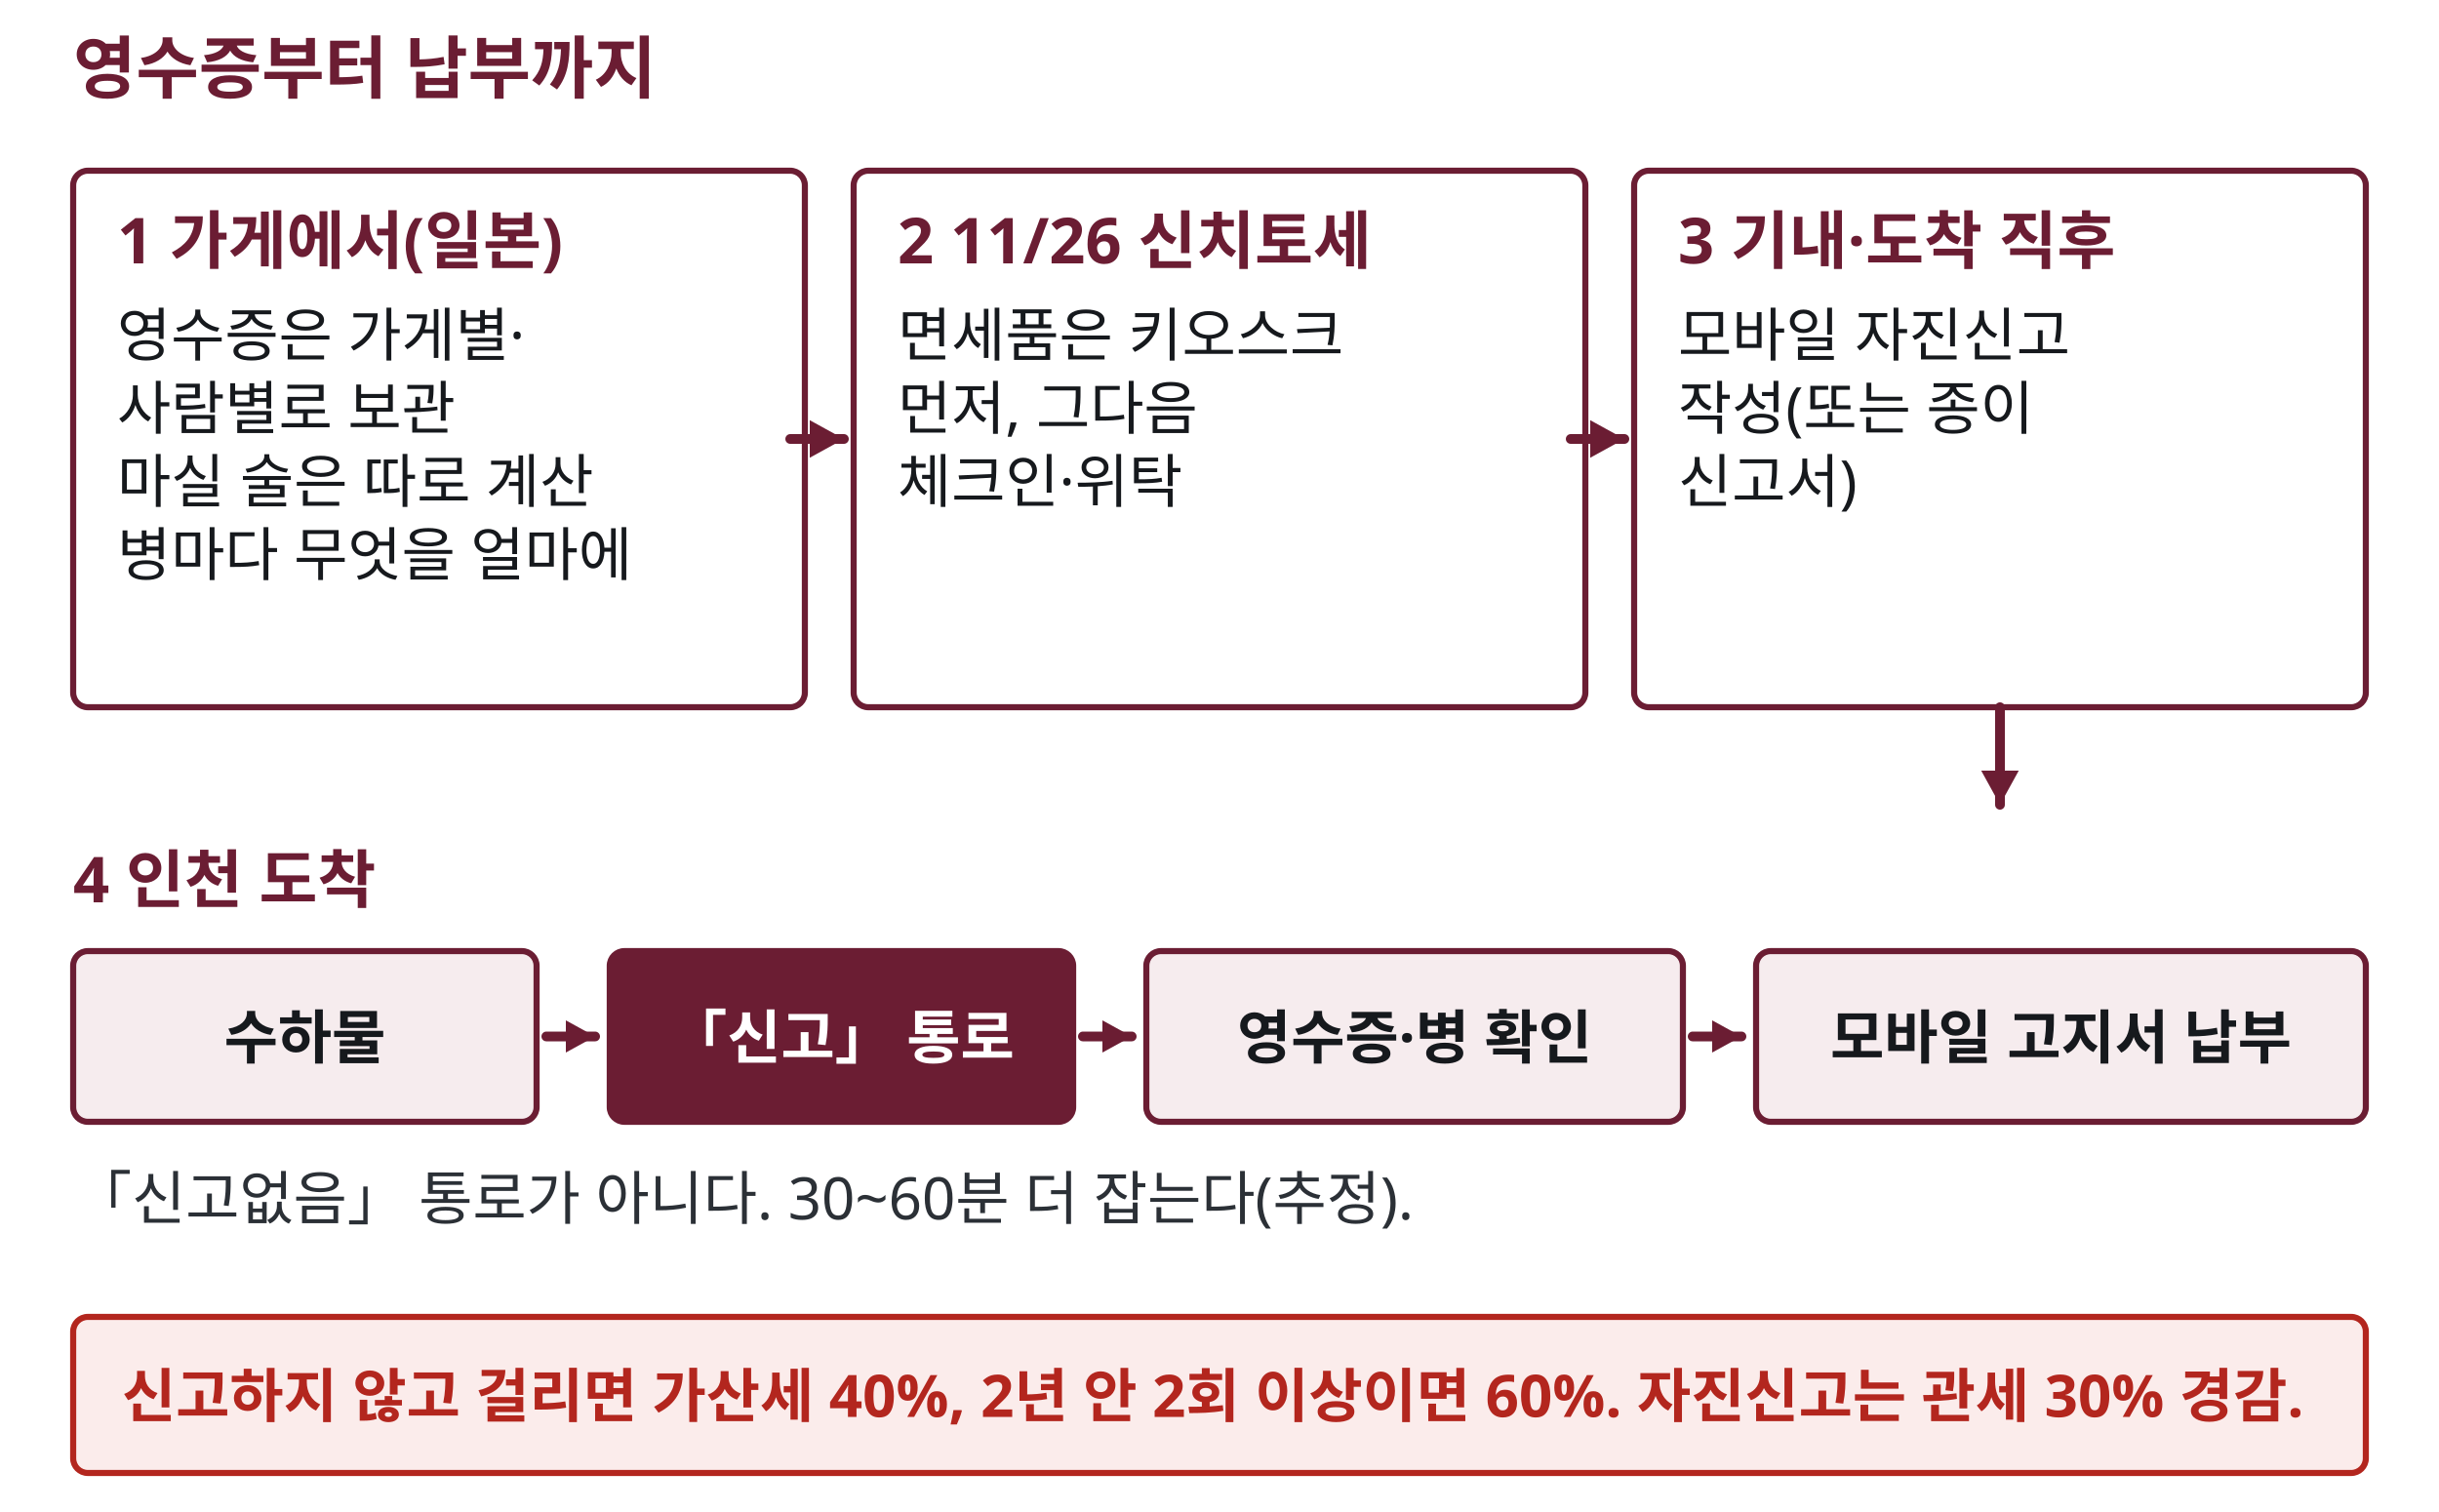
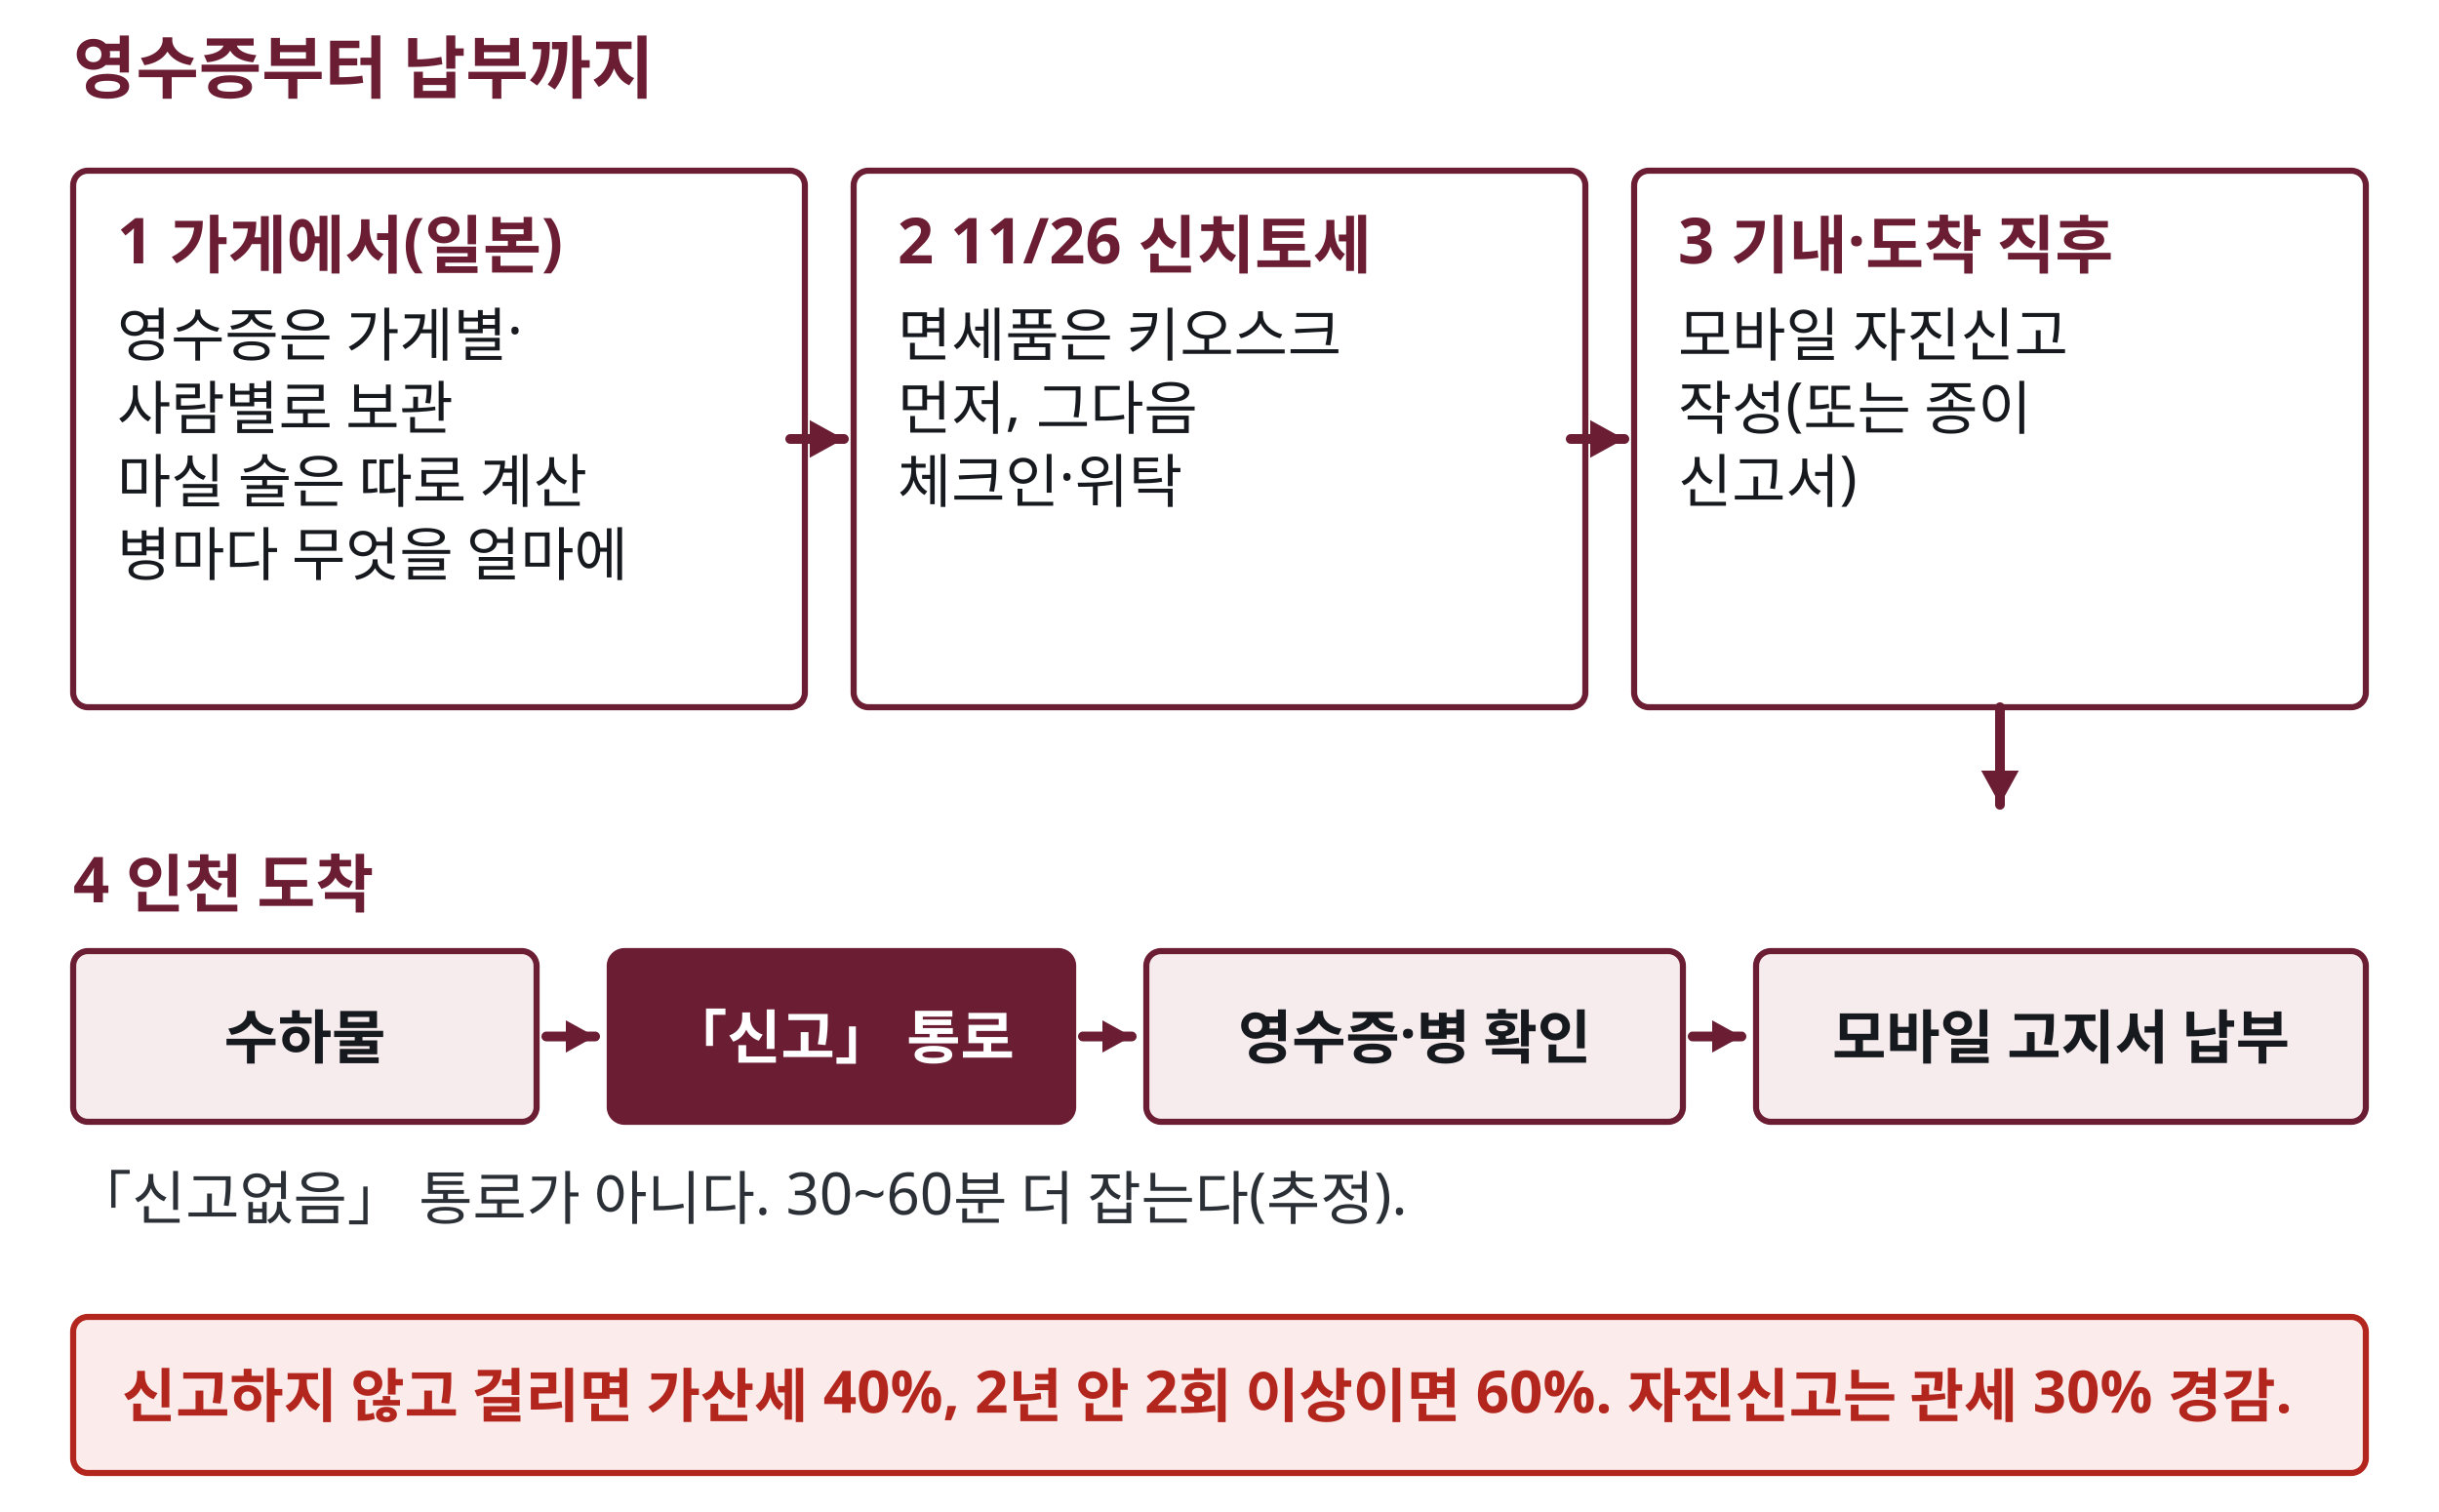
<svg xmlns="http://www.w3.org/2000/svg" viewBox="0 0 1000 620" width="1000" height="620" role="img" aria-labelledby="cdf-t cdf-d" font-family="'Noto Sans KR','Noto Sans JP',sans-serif" lang="ko">
  <rect width="1000" height="620" fill="#ffffff" />
-   <text x="30" y="38" font-size="28" font-weight="700" fill="#6b1d33">
-     <tspan lang="ja" font-family="'Noto Sans JP','Noto Sans KR',sans-serif">영수증부터</tspan>
-     <tspan lang="ja" font-family="'Noto Sans JP','Noto Sans KR',sans-serif">납부까지</tspan>
-   </text>
+   <text x="30" y="38" font-size="28" font-weight="700" fill="#6b1d33">영수증부터 납부까지</text>
  <rect x="30" y="70" width="300" height="220" rx="6" fill="#ffffff" stroke="#6b1d33" stroke-width="2.5" />
-   <text x="48" y="108" font-size="26" font-weight="700" fill="#6b1d33">1 <tspan lang="ja" font-family="'Noto Sans JP','Noto Sans KR',sans-serif">가게에서</tspan>(<tspan lang="ja" font-family="'Noto Sans JP','Noto Sans KR',sans-serif">일본</tspan>)</text>
-   <text x="48" y="146" font-size="24" fill="#16191d">
-     <tspan lang="ja" font-family="'Noto Sans JP','Noto Sans KR',sans-serif">영수증은</tspan>
-     <tspan lang="ja" font-family="'Noto Sans JP','Noto Sans KR',sans-serif">가게별</tspan>·</text>
-   <text x="48" y="176" font-size="24" fill="#16191d">
-     <tspan lang="ja" font-family="'Noto Sans JP','Noto Sans KR',sans-serif">사람별로</tspan>
-     <tspan lang="ja" font-family="'Noto Sans JP','Noto Sans KR',sans-serif">보관</tspan>
-   </text>
-   <text x="48" y="206" font-size="24" fill="#16191d">
-     <tspan lang="ja" font-family="'Noto Sans JP','Noto Sans KR',sans-serif">마실</tspan>
-     <tspan lang="ja" font-family="'Noto Sans JP','Noto Sans KR',sans-serif">술은</tspan>
-     <tspan lang="ja" font-family="'Noto Sans JP','Noto Sans KR',sans-serif">따로</tspan>
-     <tspan lang="ja" font-family="'Noto Sans JP','Noto Sans KR',sans-serif">계산</tspan>
-   </text>
-   <text x="48" y="236" font-size="24" fill="#16191d">
-     <tspan lang="ja" font-family="'Noto Sans JP','Noto Sans KR',sans-serif">병마다</tspan>
-     <tspan lang="ja" font-family="'Noto Sans JP','Noto Sans KR',sans-serif">무엇을</tspan>
-     <tspan lang="ja" font-family="'Noto Sans JP','Noto Sans KR',sans-serif">얼마에</tspan>
-   </text>
+   <text x="48" y="108" font-size="26" font-weight="700" fill="#6b1d33">1 가게에서(일본)</text>
+   <text x="48" y="146" font-size="24" fill="#16191d">영수증은 가게별·</text>
+   <text x="48" y="176" font-size="24" fill="#16191d">사람별로 보관</text>
+   <text x="48" y="206" font-size="24" fill="#16191d">마실 술은 따로 계산</text>
+   <text x="48" y="236" font-size="24" fill="#16191d">병마다 무엇을 얼마에</text>
  <rect x="350" y="70" width="300" height="220" rx="6" fill="#ffffff" stroke="#6b1d33" stroke-width="2.5" />
-   <text x="368" y="108" font-size="26" font-weight="700" fill="#6b1d33">2 11/26 <tspan lang="ja" font-family="'Noto Sans JP','Noto Sans KR',sans-serif">신치토세</tspan>
-   </text>
-   <text x="368" y="146" font-size="24" fill="#16191d">
-     <tspan lang="ja" font-family="'Noto Sans JP','Noto Sans KR',sans-serif">면세품은</tspan>
-     <tspan lang="ja" font-family="'Noto Sans JP','Noto Sans KR',sans-serif">키오스크</tspan>
-   </text>
-   <text x="368" y="176" font-size="24" fill="#16191d">
-     <tspan lang="ja" font-family="'Noto Sans JP','Noto Sans KR',sans-serif">먼저</tspan>, <tspan lang="ja" font-family="'Noto Sans JP','Noto Sans KR',sans-serif">그다음</tspan>
-   </text>
-   <text x="368" y="206" font-size="24" fill="#16191d">
-     <tspan lang="ja" font-family="'Noto Sans JP','Noto Sans KR',sans-serif">체크인</tspan>·<tspan lang="ja" font-family="'Noto Sans JP','Noto Sans KR',sans-serif">위탁</tspan>
-   </text>
+   <text x="368" y="108" font-size="26" font-weight="700" fill="#6b1d33">2 11/26 신치토세</text>
+   <text x="368" y="146" font-size="24" fill="#16191d">면세품은 키오스크</text>
+   <text x="368" y="176" font-size="24" fill="#16191d">먼저, 그다음</text>
+   <text x="368" y="206" font-size="24" fill="#16191d">체크인·위탁</text>
  <rect x="670" y="70" width="300" height="220" rx="6" fill="#ffffff" stroke="#6b1d33" stroke-width="2.5" />
-   <text x="688" y="108" font-size="26" font-weight="700" fill="#6b1d33">3 <tspan lang="ja" font-family="'Noto Sans JP','Noto Sans KR',sans-serif">기내</tspan>·<tspan lang="ja" font-family="'Noto Sans JP','Noto Sans KR',sans-serif">도착</tspan>
-     <tspan lang="ja" font-family="'Noto Sans JP','Noto Sans KR',sans-serif">직후</tspan>
-   </text>
-   <text x="688" y="146" font-size="24" fill="#16191d">
-     <tspan lang="ja" font-family="'Noto Sans JP','Noto Sans KR',sans-serif">모바일</tspan>
-     <tspan lang="ja" font-family="'Noto Sans JP','Noto Sans KR',sans-serif">자진신고</tspan>
-   </text>
-   <text x="688" y="176" font-size="24" fill="#16191d">
-     <tspan lang="ja" font-family="'Noto Sans JP','Noto Sans KR',sans-serif">작성</tspan>(<tspan lang="ja" font-family="'Noto Sans JP','Noto Sans KR',sans-serif">또는</tspan>
-     <tspan lang="ja" font-family="'Noto Sans JP','Noto Sans KR',sans-serif">종이</tspan>
-   </text>
-   <text x="688" y="206" font-size="24" fill="#16191d">
-     <tspan lang="ja" font-family="'Noto Sans JP','Noto Sans KR',sans-serif">신고서</tspan>)</text>
+   <text x="688" y="108" font-size="26" font-weight="700" fill="#6b1d33">3 기내·도착 직후</text>
+   <text x="688" y="146" font-size="24" fill="#16191d">모바일 자진신고</text>
+   <text x="688" y="176" font-size="24" fill="#16191d">작성(또는 종이</text>
+   <text x="688" y="206" font-size="24" fill="#16191d">신고서)</text>
  <line x1="324" y1="180" x2="346" y2="180" stroke="#6b1d33" stroke-width="4" stroke-linecap="round" />
  <path d="M346 180 L332 172.3 L332 187.7 Z" fill="#6b1d33" />
  <line x1="644" y1="180" x2="666" y2="180" stroke="#6b1d33" stroke-width="4" stroke-linecap="round" />
  <path d="M666 180 L652 172.3 L652 187.7 Z" fill="#6b1d33" />
  <line x1="820" y1="290" x2="820" y2="330" stroke="#6b1d33" stroke-width="4" stroke-linecap="round" />
  <path d="M820 330 L827.7 316 L812.3 316 Z" fill="#6b1d33" />
-   <text x="30" y="370" font-size="26" font-weight="700" fill="#6b1d33">4 <tspan lang="ja" font-family="'Noto Sans JP','Noto Sans KR',sans-serif">인천</tspan>
-     <tspan lang="ja" font-family="'Noto Sans JP','Noto Sans KR',sans-serif">도착</tspan>
-   </text>
+   <text x="30" y="370" font-size="26" font-weight="700" fill="#6b1d33">4 인천 도착</text>
  <rect x="30" y="390" width="190" height="70" rx="6" fill="#f6ecee" stroke="#6b1d33" stroke-width="2.5" />
-   <text x="125" y="434" font-size="24" font-weight="700" fill="#16191d" text-anchor="middle" lang="ja" font-family="'Noto Sans JP','Noto Sans KR',sans-serif">수하물</text>
+   <text x="125" y="434" font-size="24" font-weight="700" fill="#16191d" text-anchor="middle">수하물</text>
  <line x1="224" y1="425" x2="244" y2="425" stroke="#6b1d33" stroke-width="4" stroke-linecap="round" />
  <path d="M244 425 L232 418.4 L232 431.6 Z" fill="#6b1d33" />
  <rect x="250" y="390" width="190" height="70" rx="6" fill="#6b1d33" stroke="#6b1d33" stroke-width="2.5" />
-   <text x="345" y="434" font-size="24" font-weight="700" fill="#ffffff" text-anchor="middle">「<tspan lang="ja" font-family="'Noto Sans JP','Noto Sans KR',sans-serif">신고</tspan>」 <tspan lang="ja" font-family="'Noto Sans JP','Noto Sans KR',sans-serif">통로</tspan>
-   </text>
+   <text x="345" y="434" font-size="24" font-weight="700" fill="#ffffff" text-anchor="middle">「신고」 통로</text>
  <line x1="444" y1="425" x2="464" y2="425" stroke="#6b1d33" stroke-width="4" stroke-linecap="round" />
  <path d="M464 425 L452 418.4 L452 431.6 Z" fill="#6b1d33" />
  <rect x="470" y="390" width="220" height="70" rx="6" fill="#f6ecee" stroke="#6b1d33" stroke-width="2.5" />
-   <text x="580" y="434" font-size="24" font-weight="700" fill="#16191d" text-anchor="middle">
-     <tspan lang="ja" font-family="'Noto Sans JP','Noto Sans KR',sans-serif">영수증</tspan>·<tspan lang="ja" font-family="'Noto Sans JP','Noto Sans KR',sans-serif">병</tspan>
-     <tspan lang="ja" font-family="'Noto Sans JP','Noto Sans KR',sans-serif">확인</tspan>
-   </text>
+   <text x="580" y="434" font-size="24" font-weight="700" fill="#16191d" text-anchor="middle">영수증·병 확인</text>
  <line x1="694" y1="425" x2="714" y2="425" stroke="#6b1d33" stroke-width="4" stroke-linecap="round" />
  <path d="M714 425 L702 418.4 L702 431.6 Z" fill="#6b1d33" />
  <rect x="720" y="390" width="250" height="70" rx="6" fill="#f6ecee" stroke="#6b1d33" stroke-width="2.5" />
-   <text x="845" y="434" font-size="24" font-weight="700" fill="#16191d" text-anchor="middle">
-     <tspan lang="ja" font-family="'Noto Sans JP','Noto Sans KR',sans-serif">모바일</tspan>
-     <tspan lang="ja" font-family="'Noto Sans JP','Noto Sans KR',sans-serif">고지서</tspan>
-     <tspan lang="ja" font-family="'Noto Sans JP','Noto Sans KR',sans-serif">납부</tspan>
-   </text>
-   <text x="30" y="500" font-size="24" fill="#2b3036">「<tspan lang="ja" font-family="'Noto Sans JP','Noto Sans KR',sans-serif">신고없음</tspan>」 <tspan lang="ja" font-family="'Noto Sans JP','Noto Sans KR',sans-serif">통로가</tspan>
-     <tspan lang="ja" font-family="'Noto Sans JP','Noto Sans KR',sans-serif">아니다</tspan>. 30~60<tspan lang="ja" font-family="'Noto Sans JP','Noto Sans KR',sans-serif">분</tspan>
-     <tspan lang="ja" font-family="'Noto Sans JP','Noto Sans KR',sans-serif">더</tspan>
-     <tspan lang="ja" font-family="'Noto Sans JP','Noto Sans KR',sans-serif">잡는다</tspan>(<tspan lang="ja" font-family="'Noto Sans JP','Noto Sans KR',sans-serif">추정</tspan>).</text>
+   <text x="845" y="434" font-size="24" font-weight="700" fill="#16191d" text-anchor="middle">모바일 고지서 납부</text>
+   <text x="30" y="500" font-size="24" fill="#2b3036">「신고없음」 통로가 아니다. 30~60분 더 잡는다(추정).</text>
  <rect x="30" y="540" width="940" height="64" rx="6" fill="#fbeceb" stroke="#b3261e" stroke-width="2.5" />
-   <text x="50" y="581" font-size="24" font-weight="700" fill="#b3261e">
-     <tspan lang="ja" font-family="'Noto Sans JP','Noto Sans KR',sans-serif">신고하지</tspan>
-     <tspan lang="ja" font-family="'Noto Sans JP','Noto Sans KR',sans-serif">않고</tspan>
-     <tspan lang="ja" font-family="'Noto Sans JP','Noto Sans KR',sans-serif">걸리면</tspan>
-     <tspan lang="ja" font-family="'Noto Sans JP','Noto Sans KR',sans-serif">가산세</tspan> 40%, 2<tspan lang="ja" font-family="'Noto Sans JP','Noto Sans KR',sans-serif">년</tspan>
-     <tspan lang="ja" font-family="'Noto Sans JP','Noto Sans KR',sans-serif">안</tspan> 2<tspan lang="ja" font-family="'Noto Sans JP','Noto Sans KR',sans-serif">회</tspan>
-     <tspan lang="ja" font-family="'Noto Sans JP','Noto Sans KR',sans-serif">이상이면</tspan> 60%. <tspan lang="ja" font-family="'Noto Sans JP','Noto Sans KR',sans-serif">자진신고는</tspan>
-     <tspan lang="ja" font-family="'Noto Sans JP','Noto Sans KR',sans-serif">관세</tspan> 30% <tspan lang="ja" font-family="'Noto Sans JP','Noto Sans KR',sans-serif">경감</tspan>.</text>
+   <text x="50" y="581" font-size="24" font-weight="700" fill="#b3261e">신고하지 않고 걸리면 가산세 40%, 2년 안 2회 이상이면 60%. 자진신고는 관세 30% 경감.</text>
</svg>
